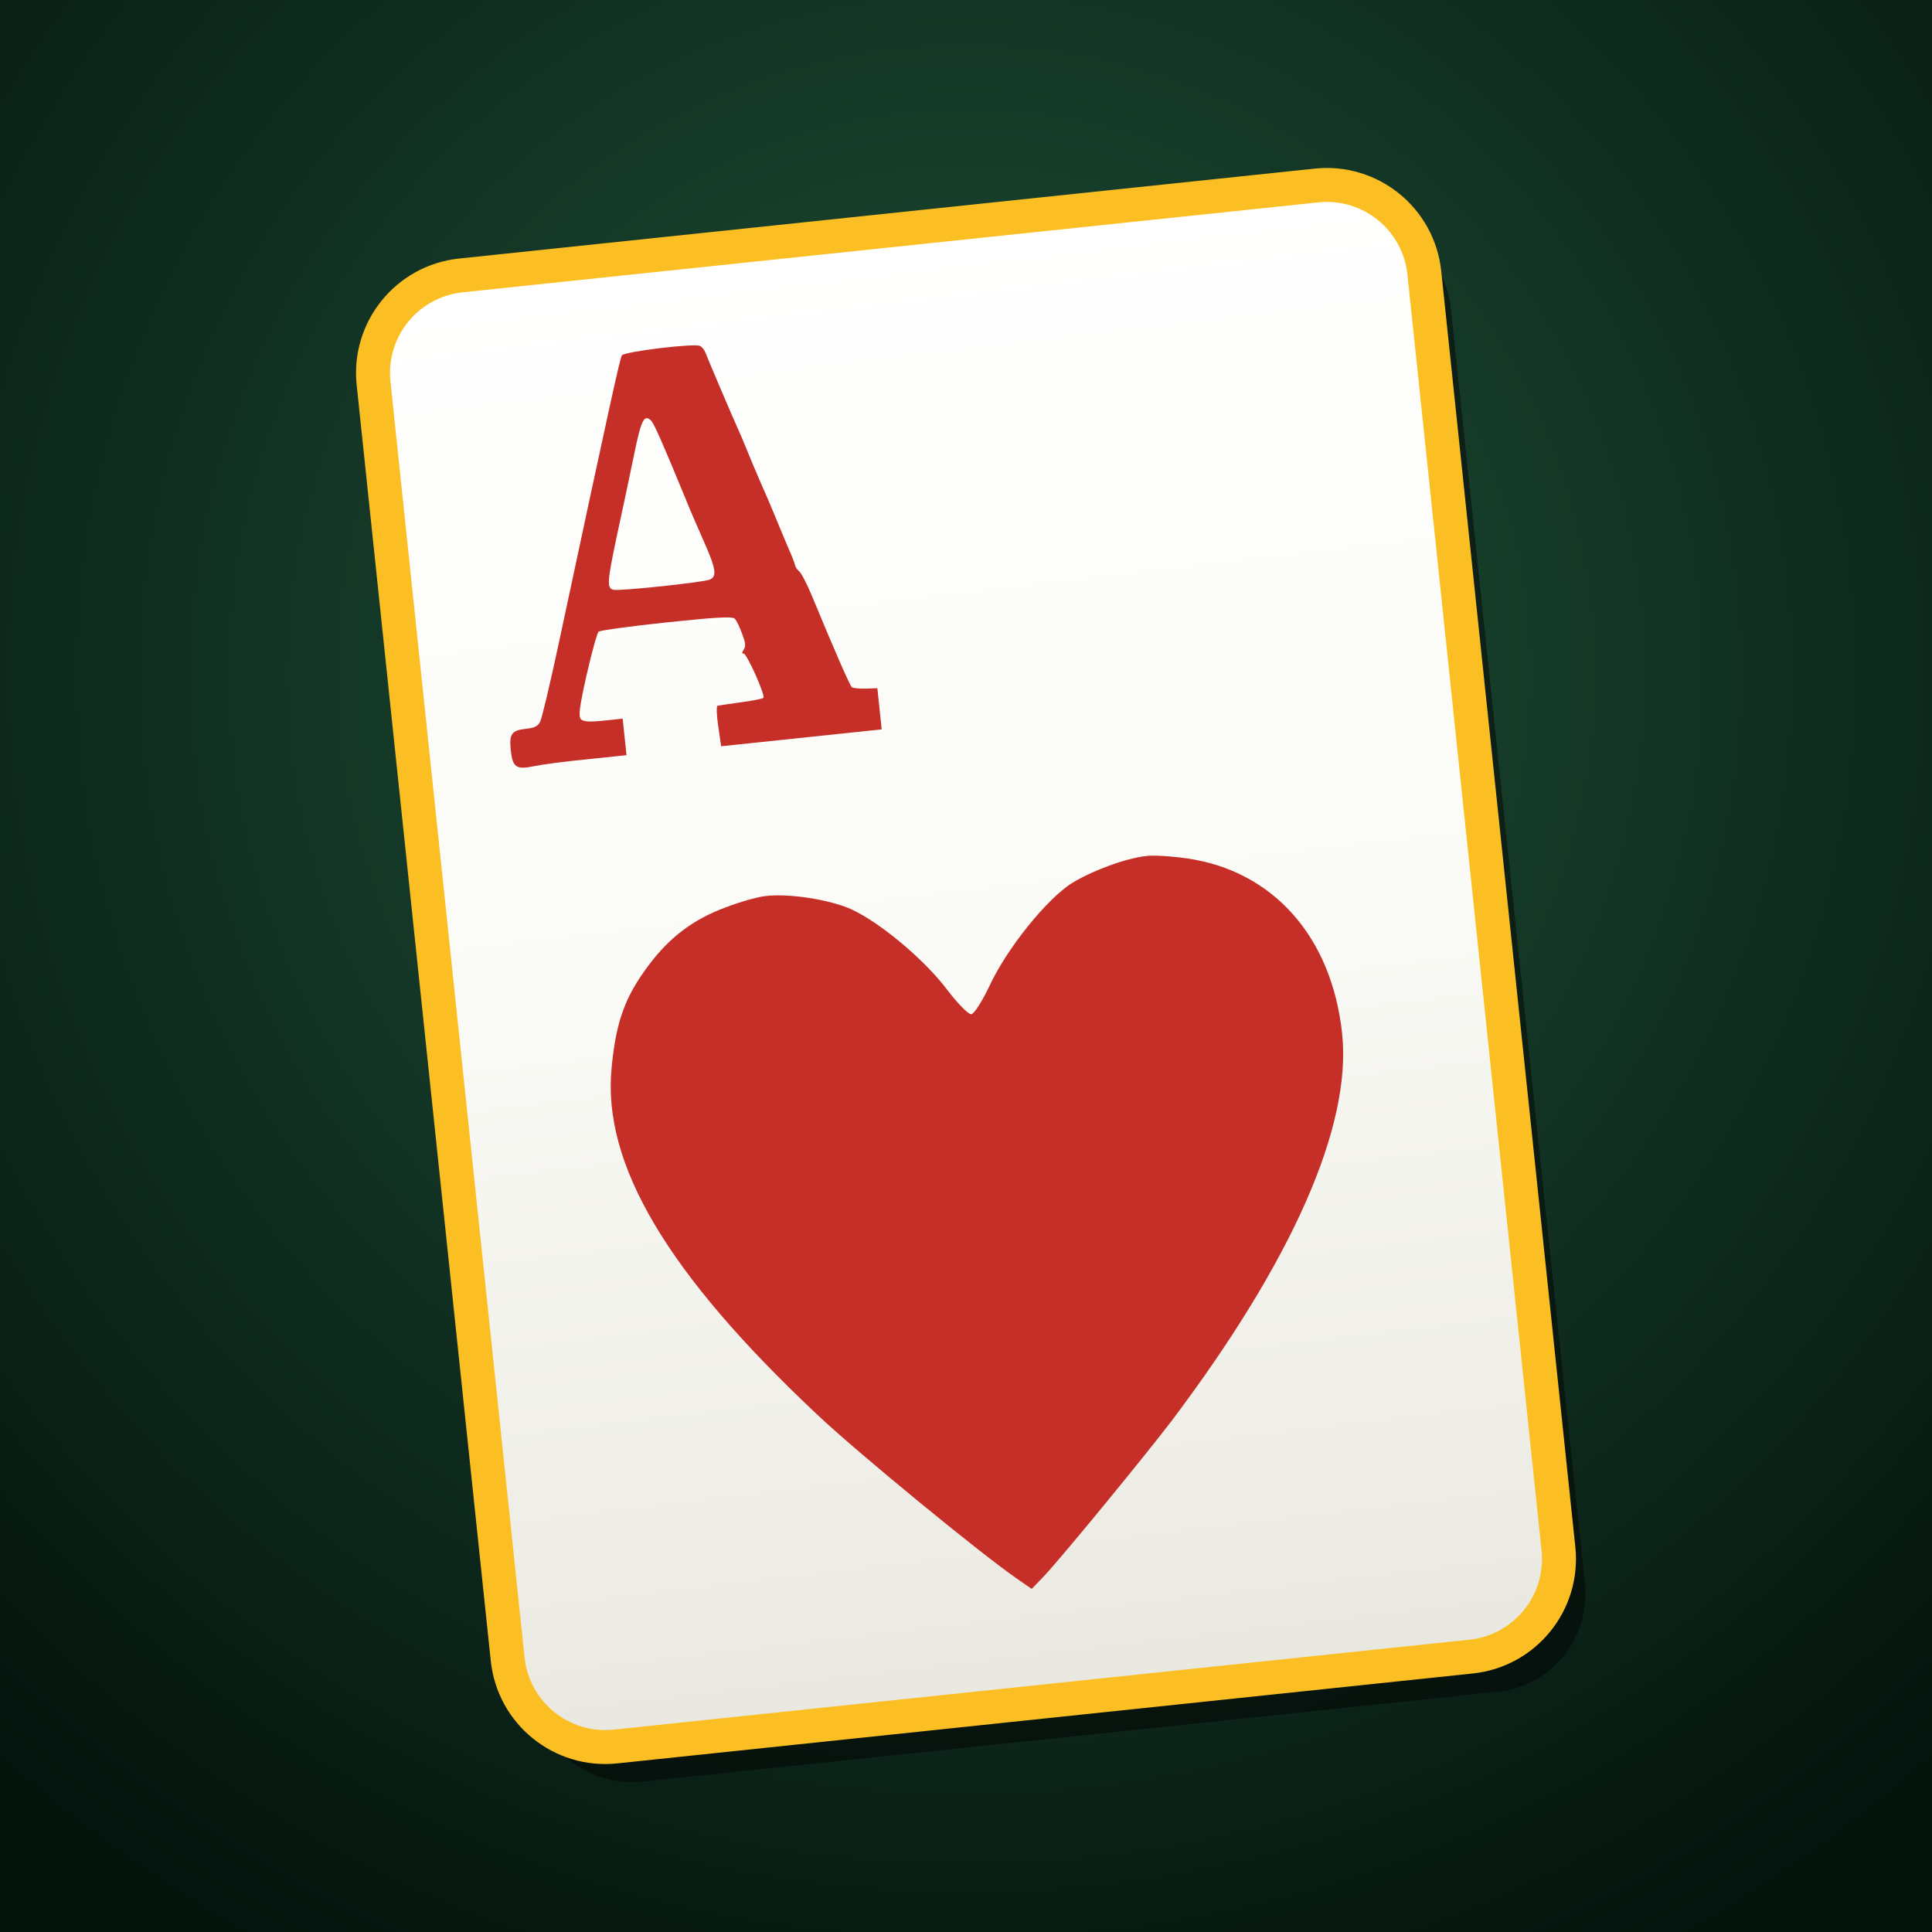
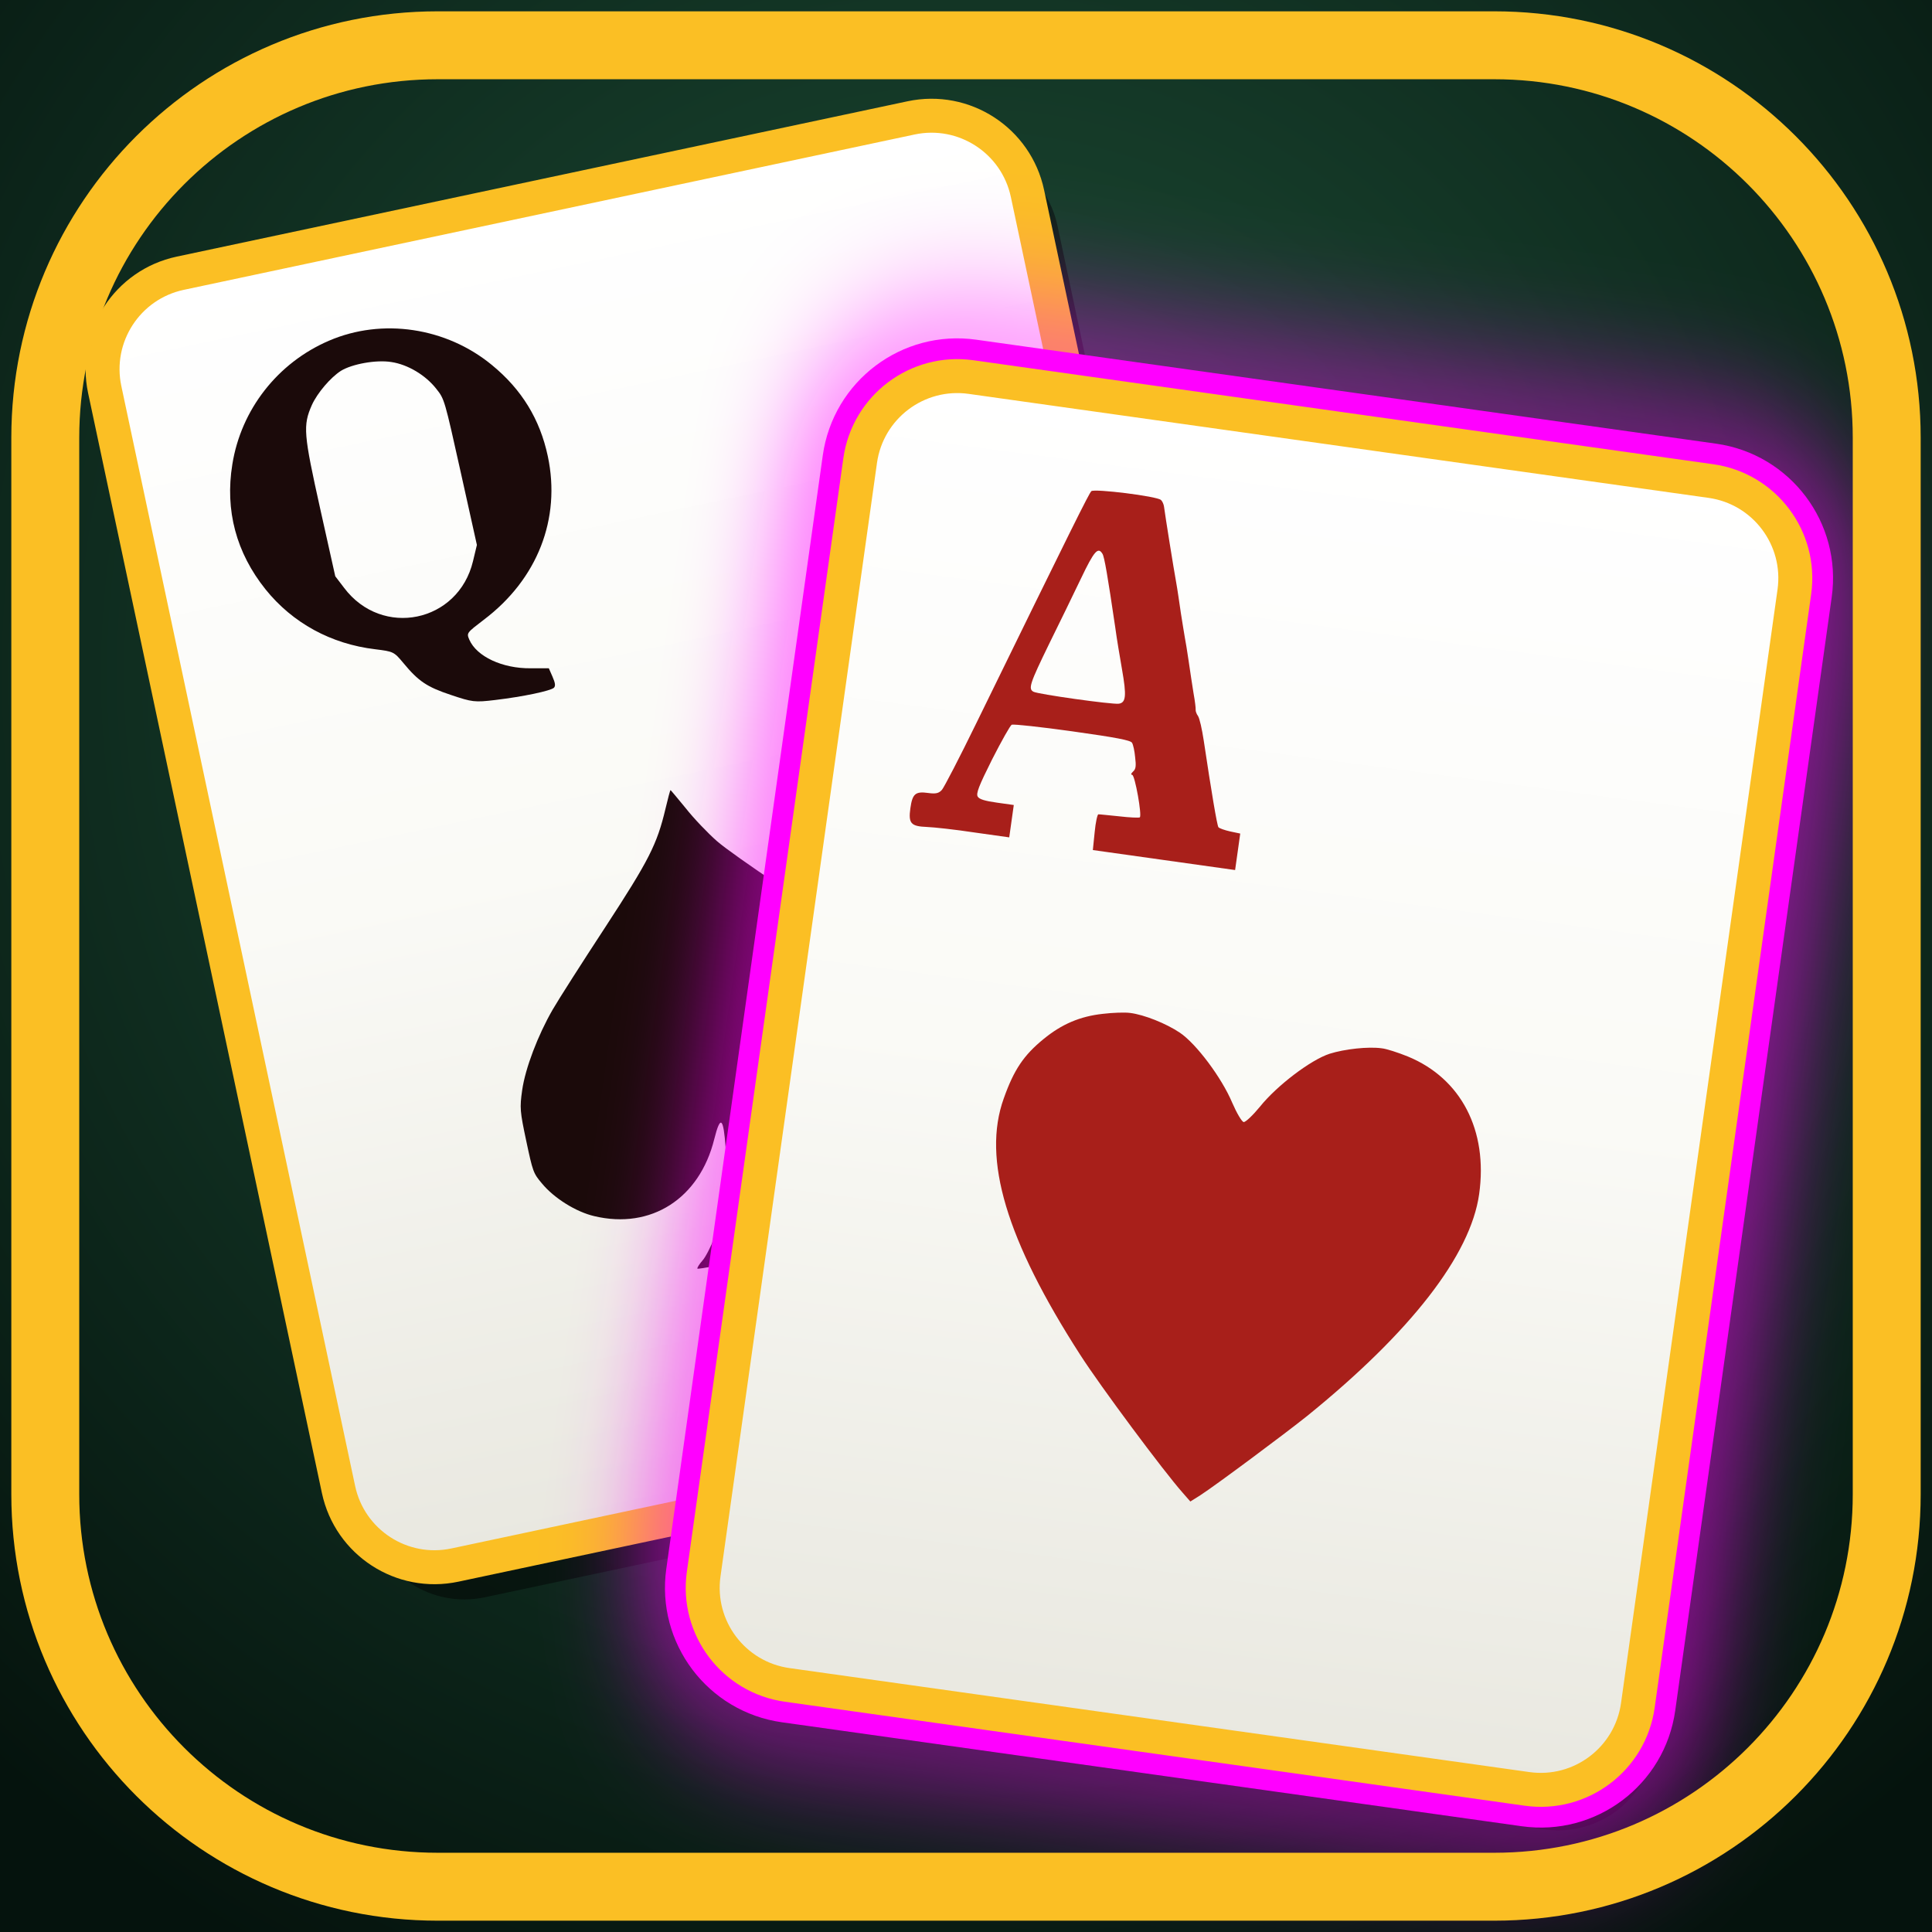
<svg xmlns="http://www.w3.org/2000/svg" viewBox="0 0 512 512" width="512" height="512">
  <defs>
-     <radialGradient id="felt" cx="50%" cy="35%" r="75%">
+     <radialGradient id="felt7" cx="50%" cy="35%" r="75%">
      <stop offset="0" stop-color="#1f5238" />
      <stop offset=".6" stop-color="#0f2c1f" />
      <stop offset="1" stop-color="#05130d" />
    </radialGradient>
-     <linearGradient id="ivory" x1="0" y1="0" x2="0" y2="1">
+     <linearGradient id="ivory7" x1="0" y1="0" x2="0" y2="1">
      <stop offset="0" stop-color="#ffffff" />
      <stop offset=".5" stop-color="#fafaf6" />
      <stop offset="1" stop-color="#e9e8e0" />
    </linearGradient>
+     <filter id="glow7" x="-30%" y="-30%" width="160%" height="160%">
+       <feGaussianBlur stdDeviation="16" />
+     </filter>
  </defs>
-   <rect width="512" height="512" fill="url(#felt)" />
-   <g transform="rotate(-6 256 256)">
-     <rect x="122" y="70" width="280" height="392" rx="26" fill="#000" opacity=".45" />
-     <rect x="116" y="60" width="280" height="392" rx="26" fill="url(#ivory)" stroke="#fbbf24" stroke-width="9" />
-     <svg x="142" y="84" width="98.333" height="118" viewBox="15 15 142.5 171" overflow="visible">
-       <path transform="translate(0,214) scale(0.1,-0.1)" d="M733 1968 c-9 -12 -57 -155 -353 -1063 -50 -154 -98 -290 -106 -303 -11 -17 -24 -22 -57 -22 -56 0 -67 -13 -67 -76 0 -66 13 -77 82 -70 29 3 122 6 206 5 l152 0 0 70 0 71 -74 0 c-52 0 -77 4 -85 14 -10 12 -2 46 39 168 29 84 57 156 63 160 7 4 125 8 263 8 191 0 254 -3 262 -13 6 -7 16 -34 22 -60 10 -37 10 -50 0 -62 -8 -10 -9 -15 -2 -15 12 0 67 -168 58 -177 -3 -3 -43 -7 -88 -8 -46 -2 -87 -3 -91 -4 -4 -1 -7 -36 -5 -78 l3 -78 310 0 310 0 0 79 0 80 -44 3 c-25 2 -49 7 -53 11 -7 7 -51 146 -115 362 -14 47 -31 92 -39 101 -8 8 -14 20 -14 26 0 5 -8 36 -19 69 -10 32 -28 93 -40 134 -12 41 -26 86 -31 100 -5 14 -18 59 -31 100 -12 41 -29 100 -39 130 -18 54 -86 275 -97 315 -3 11 -11 23 -17 27 -20 14 -292 9 -303 -4z m85 -261 c10 -11 36 -93 99 -307 13 -47 38 -125 54 -175 36 -111 37 -140 7 -149 -30 -8 -352 -8 -372 0 -25 9 -20 34 38 213 30 91 74 226 97 299 40 127 54 147 77 119z" fill="#c62f27" />
+   <rect width="512" height="512" fill="url(#felt7)" />
+   <g transform="rotate(-12 181 223)">
+     <rect x="62" y="58" width="250" height="350" rx="26" fill="#000" opacity=".45" />
+     <rect x="56" y="48" width="250" height="350" rx="26" fill="url(#ivory7)" stroke="#fbbf24" stroke-width="9" />
+     <svg x="82" y="72.15" width="85.185" height="105" viewBox="16.27 15 138.73 171" overflow="visible">
+       <path transform="translate(0,198) scale(0.1,-0.1)" d="M730 1805 c-237 -47 -433 -212 -519 -435 -73 -188 -63 -377 28 -558 84 -166 227 -289 409 -351 75 -26 77 -27 107 -84 47 -90 78 -122 172 -177 83 -49 93 -53 183 -61 121 -11 241 -11 258 -1 9 6 10 19 4 48 l-8 39 -76 16 c-120 24 -218 98 -234 176 -6 31 -5 31 79 71 263 123 417 357 417 633 0 163 -50 305 -154 435 -159 200 -421 298 -666 249z m244 -146 c67 -25 133 -86 166 -154 25 -50 25 -53 28 -373 l3 -322 -31 -65 c-117 -246 -453 -244 -568 3 l-27 57 -3 298 c-3 331 1 367 58 446 34 46 103 99 153 118 53 19 159 16 221 -8z" fill="#1b0a0a" />
    </svg>
-     <svg x="158.746" y="232" width="194.509" height="190" viewBox="18.97 17.09 207.93 203.11">
-       <path transform="translate(0,232) scale(0.1,-0.1)" d="M570 2129 c-95 -24 -168 -68 -236 -142 -74 -80 -107 -147 -133 -275 -56 -269 95 -597 476 -1039 103 -120 423 -444 516 -523 l37 -32 38 32 c60 52 320 309 405 399 389 417 596 778 596 1041 0 275 -145 479 -384 540 -44 11 -96 20 -115 19 -58 0 -156 -25 -217 -54 -76 -37 -204 -166 -263 -265 -25 -41 -52 -75 -60 -75 -8 0 -35 34 -60 75 -59 99 -187 228 -263 265 -64 31 -162 55 -222 54 -22 0 -74 -9 -115 -20z" fill="#c62f27" />
+     <svg x="123.87" y="209" width="114.26" height="126" viewBox="16.5 15 191.34 211" overflow="visible">
+       <path transform="translate(0,240) scale(0.1,-0.1)" d="M1076 2174 c-70 -148 -120 -209 -371 -459 -133 -132 -270 -271 -305 -310 -87 -97 -172 -228 -206 -321 -27 -74 -29 -89 -29 -224 0 -140 1 -147 29 -199 39 -75 122 -155 197 -190 234 -111 473 -21 592 224 49 100 60 86 41 -50 -22 -166 -58 -268 -131 -378 -25 -37 -58 -78 -74 -89 -16 -12 -29 -25 -29 -30 0 -4 146 -8 325 -8 179 0 325 2 325 5 0 2 -20 25 -45 51 -86 88 -148 222 -180 391 -17 89 -20 193 -5 193 6 0 10 -6 10 -14 0 -46 88 -188 148 -242 46 -40 134 -81 204 -95 171 -32 380 69 459 222 85 167 54 397 -80 601 -46 70 -254 308 -269 308 -16 0 -357 351 -412 425 -33 44 -81 122 -106 173 -26 50 -48 92 -49 92 -2 0 -19 -34 -39 -76z" fill="#1b0a0a" />
    </svg>
  </g>
+   <g transform="rotate(8 331 287)">
+     <rect x="212" y="122" width="250" height="350" rx="26" fill="#000" opacity=".45" />
+     <rect x="202" y="108" width="258" height="358" rx="30" fill="none" stroke="#ff00ff" stroke-width="16" filter="url(#glow7)" />
+     <rect x="202" y="108" width="258" height="358" rx="30" fill="none" stroke="#ff00ff" stroke-width="12" />
+     <rect x="206" y="112" width="250" height="350" rx="26" fill="url(#ivory7)" stroke="#fbbf24" stroke-width="9" />
+     <svg x="232" y="136.15" width="87.5" height="105" viewBox="15 15 142.5 171" overflow="visible">
+       <path transform="translate(0,214) scale(0.1,-0.1)" d="M733 1968 c-9 -12 -57 -155 -353 -1063 -50 -154 -98 -290 -106 -303 -11 -17 -24 -22 -57 -22 -56 0 -67 -13 -67 -76 0 -66 13 -77 82 -70 29 3 122 6 206 5 l152 0 0 70 0 71 -74 0 c-52 0 -77 4 -85 14 -10 12 -2 46 39 168 29 84 57 156 63 160 7 4 125 8 263 8 191 0 254 -3 262 -13 6 -7 16 -34 22 -60 10 -37 10 -50 0 -62 -8 -10 -9 -15 -2 -15 12 0 67 -168 58 -177 -3 -3 -43 -7 -88 -8 -46 -2 -87 -3 -91 -4 -4 -1 -7 -36 -5 -78 l3 -78 310 0 310 0 0 79 0 80 -44 3 c-25 2 -49 7 -53 11 -7 7 -51 146 -115 362 -14 47 -31 92 -39 101 -8 8 -14 20 -14 26 0 5 -8 36 -19 69 -10 32 -28 93 -40 134 -12 41 -26 86 -31 100 -5 14 -18 59 -31 100 -12 41 -29 100 -39 130 -18 54 -86 275 -97 315 -3 11 -11 23 -17 27 -20 14 -292 9 -303 -4z m85 -261 c10 -11 36 -93 99 -307 13 -47 38 -125 54 -175 36 -111 37 -140 7 -149 -30 -8 -352 -8 -372 0 -25 9 -20 34 38 213 30 91 74 226 97 299 40 127 54 147 77 119z" fill="#a81f1a" />
+     </svg>
+     <svg x="266.505" y="273" width="128.99" height="126" viewBox="18.97 17.09 207.93 203.11" overflow="visible">
+       <path transform="translate(0,232) scale(0.1,-0.1)" d="M570 2129 c-95 -24 -168 -68 -236 -142 -74 -80 -107 -147 -133 -275 -56 -269 95 -597 476 -1039 103 -120 423 -444 516 -523 l37 -32 38 32 c60 52 320 309 405 399 389 417 596 778 596 1041 0 275 -145 479 -384 540 -44 11 -96 20 -115 19 -58 0 -156 -25 -217 -54 -76 -37 -204 -166 -263 -265 -25 -41 -52 -75 -60 -75 -8 0 -35 34 -60 75 -59 99 -187 228 -263 265 -64 31 -162 55 -222 54 -22 0 -74 -9 -115 -20z" fill="#a81f1a" />
+     </svg>
+   </g>
+   <rect x="12" y="12" width="488" height="488" rx="104" fill="none" stroke="#fbbf24" stroke-width="18" />
</svg>
